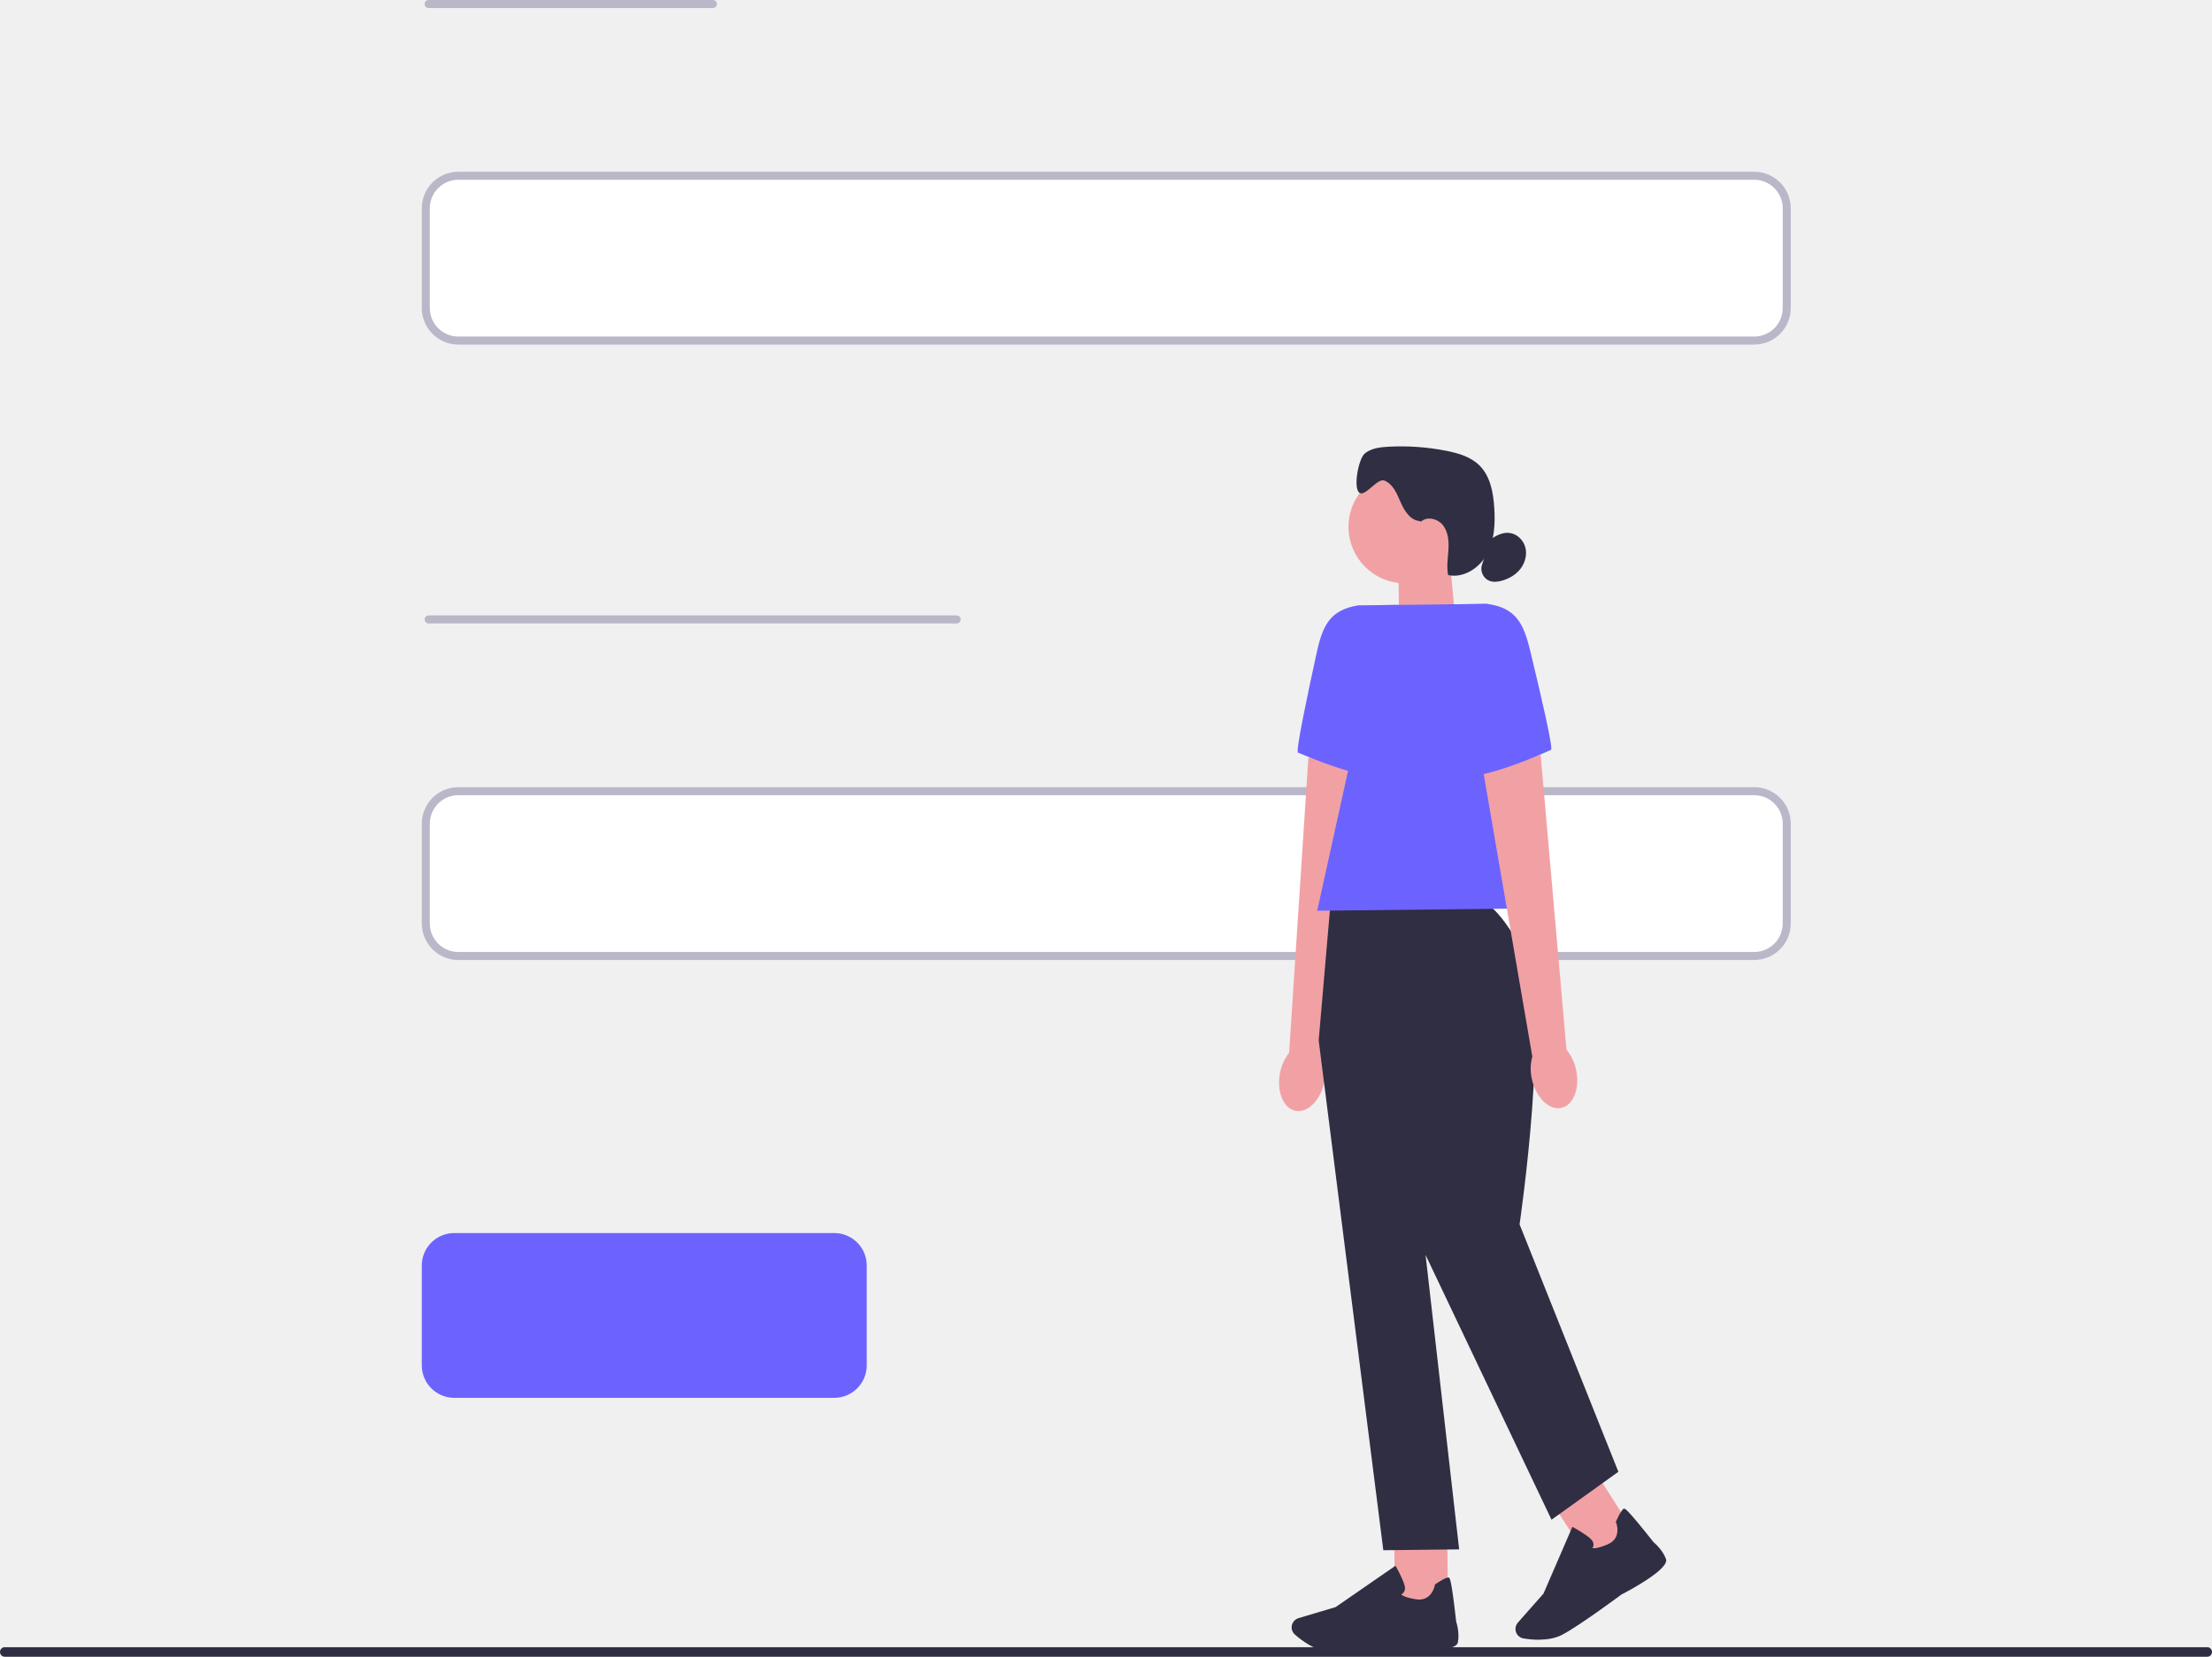
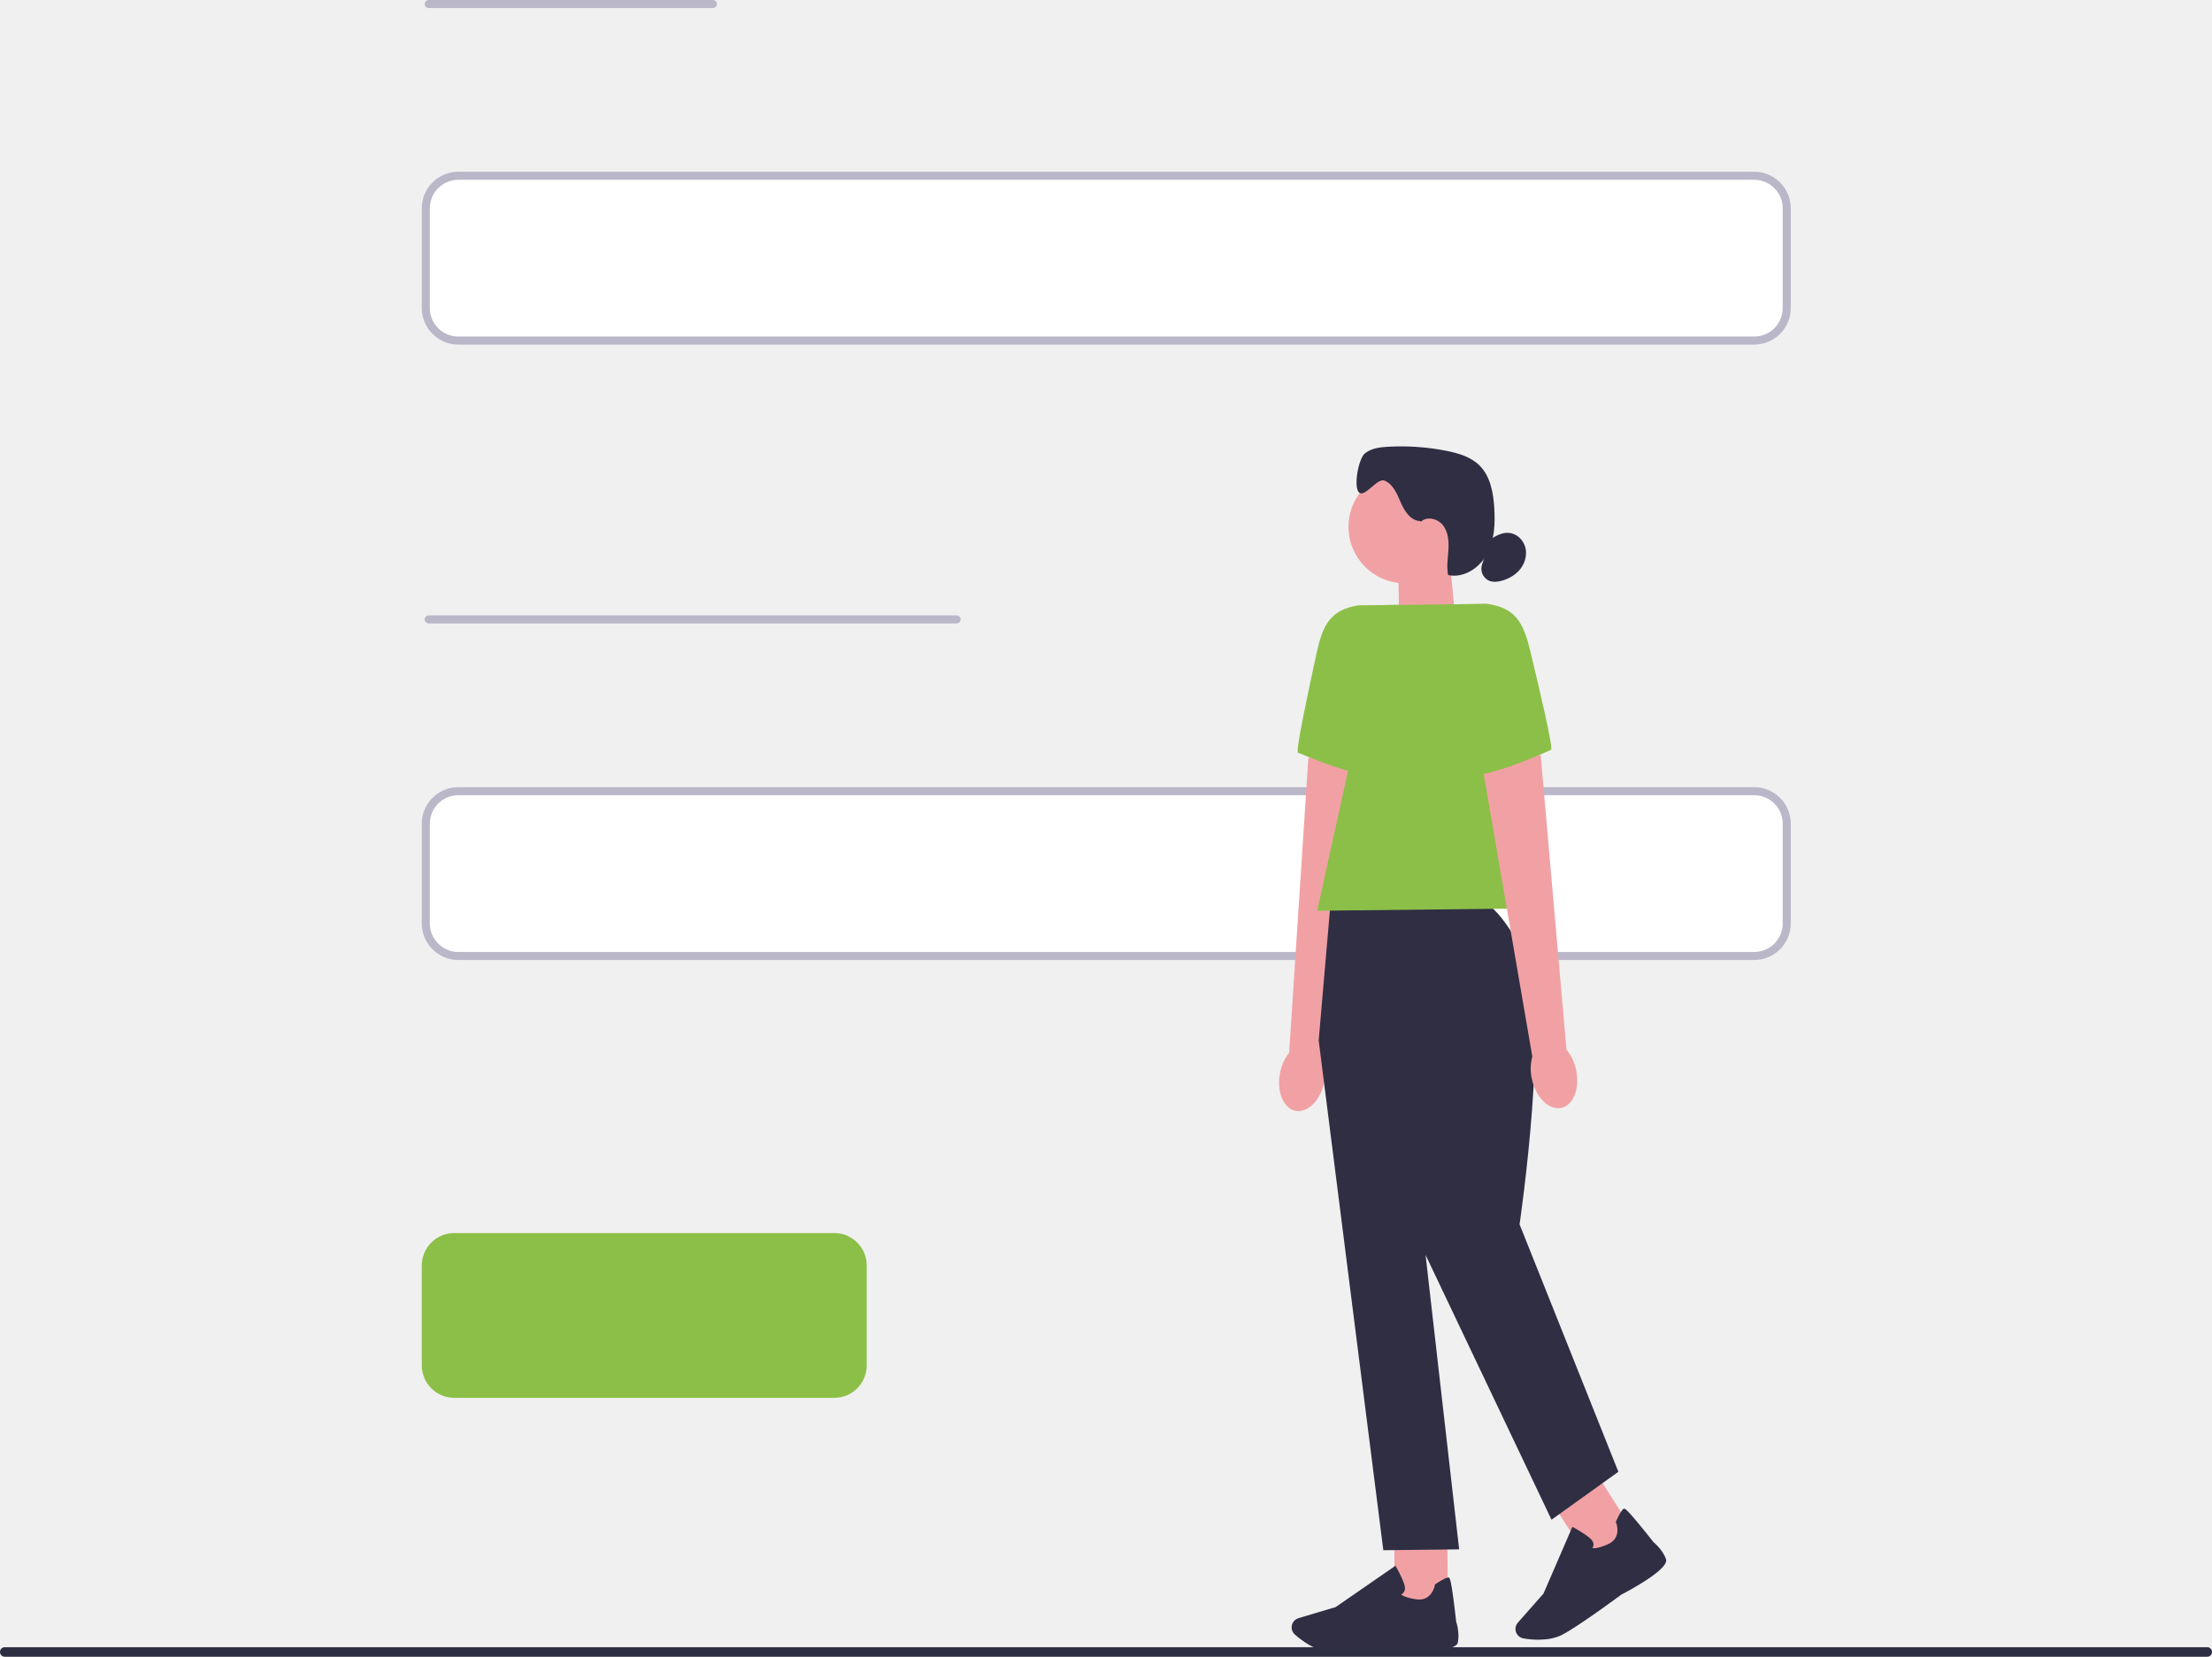
<svg xmlns="http://www.w3.org/2000/svg" width="550.6" height="412.445" viewBox="0 0 550.6 412.445" role="img" artist="Katerina Limpitsouni" source="https://undraw.co/">
  <path d="m550.6,411.255c0,.66-.53,1.19-1.19,1.19H1.19c-.66,0-1.19-.53-1.19-1.19s.53-1.19,1.19-1.19h548.22c.66,0,1.19.53,1.19,1.19Z" fill="#2e2e43" stroke-width="0" />
  <path d="m436.659,84.784H114.076c-4.459,0-8.086-3.627-8.086-8.086v-24.853c0-4.459,3.627-8.086,8.086-8.086h322.583c4.459,0,8.086,3.627,8.086,8.086v24.853c0,4.459-3.627,8.086-8.086,8.086Z" fill="#fff" stroke="#bab7c9" stroke-linecap="round" stroke-linejoin="round" stroke-width="2" />
  <path d="m436.659,237.99H114.076c-4.459,0-8.086-3.627-8.086-8.086v-24.853c0-4.459,3.627-8.086,8.086-8.086h322.583c4.459,0,8.086,3.627,8.086,8.086v24.853c0,4.459-3.627,8.086-8.086,8.086Z" fill="#fff" stroke="#bab7c9" stroke-linecap="round" stroke-linejoin="round" stroke-width="2" />
-   <path d="m207.659,347.99h-94.583c-4.459,0-8.086-3.627-8.086-8.086v-24.853c0-4.459,3.627-8.086,8.086-8.086h94.583c4.459,0,8.086,3.627,8.086,8.086v24.853c0,4.459-3.627,8.086-8.086,8.086Z" fill="#6c63ff" stroke-width="0" />
+   <path d="m207.659,347.99h-94.583c-4.459,0-8.086-3.627-8.086-8.086v-24.853c0-4.459,3.627-8.086,8.086-8.086h94.583c4.459,0,8.086,3.627,8.086,8.086v24.853c0,4.459-3.627,8.086-8.086,8.086Z" fill="#8cbf48" stroke-width="0" />
  <line x1="106.698" y1="1" x2="177.448" y2="1" fill="none" stroke="#bab7c9" stroke-linecap="round" stroke-linejoin="round" stroke-width="2" />
  <line x1="106.698" y1="154.206" x2="238.123" y2="154.206" fill="none" stroke="#bab7c9" stroke-linecap="round" stroke-linejoin="round" stroke-width="2" />
  <rect x="390.511" y="369.323" width="13.204" height="18.73" transform="translate(-141.4433 273.5202) rotate(-32.59)" fill="#f1a1a4" stroke-width="0" />
  <polygon points="362.348 155.102 348.294 159.901 348.073 139.608 360.863 139.465 362.348 155.102" fill="#f1a1a4" stroke-width="0" />
  <circle cx="349.714" cy="131.157" r="14.054" fill="#f1a1a4" stroke-width="0" />
  <path d="m353.56,129.724c-2.348-.045-3.924-2.4-4.864-4.566-.94-2.153-1.907-4.644-4.092-5.519-1.79-.713-4.877,4.267-6.304,2.97-1.485-1.355-.13-8.438,1.42-9.715s3.677-1.55,5.675-1.673c4.897-.279,9.819.058,14.631,1.012,2.97.584,6.044,1.485,8.204,3.606,2.743,2.691,3.483,6.79,3.716,10.623.246,3.924.058,8.036-1.809,11.499-1.874,3.457-5.837,6.032-9.683,5.201-.409-2.082-.045-4.216.084-6.343.13-2.114-.058-4.397-1.368-6.07s-4.073-2.309-5.558-.798" fill="#2f2e43" stroke-width="0" />
  <path d="m370.902,134.4c1.394-1.044,3.061-1.926,4.793-1.732,1.874.201,3.47,1.732,3.969,3.548s-.019,3.826-1.154,5.331-2.841,2.503-4.657,3.016c-1.051.298-2.199.422-3.21,0-1.485-.623-2.302-2.497-1.738-4.008" fill="#2f2e43" stroke-width="0" />
-   <path id="uuid-31bdf68e-d938-48b7-86ad-7ba8e8b265d3-91-89-41-989" d="m318.603,267.171c-.882,4.624.876,8.827,3.937,9.378,3.055.551,6.252-2.756,7.141-7.38.383-1.842.298-3.749-.246-5.558l10.811-72.482-14.566-2.568-4.793,73.52c-1.174,1.505-1.959,3.249-2.283,5.111h0v-.019h-0Z" fill="#f1a1a4" stroke-width="0" />
-   <path d="m348.034,150.588l-9.923.11c-7.004,1.135-8.866,4.903-10.377,11.83-2.315,10.565-5.273,24.645-4.65,24.839.992.324,17.965,8.081,26.558,6.161l-1.602-42.94h-.006Z" fill="#6c63ff" stroke-width="0" />
+   <path id="uuid-31bdf68e-d938-48b7-86ad-7ba8e8b265d3-91-89-41-2369" d="m318.603,267.171c-.882,4.624.876,8.827,3.937,9.378,3.055.551,6.252-2.756,7.141-7.38.383-1.842.298-3.749-.246-5.558l10.811-72.482-14.566-2.568-4.793,73.52c-1.174,1.505-1.959,3.249-2.283,5.111h0v-.019h-0Z" fill="#f1a1a4" stroke-width="0" />
+   <path d="m348.034,150.588l-9.923.11c-7.004,1.135-8.866,4.903-10.377,11.83-2.315,10.565-5.273,24.645-4.65,24.839.992.324,17.965,8.081,26.558,6.161l-1.602-42.94h-.006Z" fill="#8cbf48" stroke-width="0" />
  <rect x="347.122" y="381.034" width="13.204" height="18.73" transform="translate(-4.33864 3.97541) rotate(-.64)" fill="#f1a1a4" stroke-width="0" />
  <path d="m334.46,411.324c-1.394.019-2.62,0-3.554-.078-3.515-.279-6.881-2.834-8.587-4.326-.765-.668-1.018-1.758-.636-2.691h0c.272-.668.83-1.18,1.531-1.394l9.242-2.75,14.897-10.292.169.298c.065.11,1.569,2.75,2.082,4.54.195.681.156,1.245-.13,1.686-.195.305-.467.486-.687.597.272.279,1.128.85,3.762,1.239,3.826.571,4.598-3.411,4.624-3.58l.026-.136.11-.078c1.809-1.2,2.918-1.738,3.308-1.628.246.065.642.188,1.848,10.98.11.337.901,2.815.409,5.201-.532,2.594-11.849,1.822-14.106,1.647-.065.006-8.522.707-14.32.765h.019-.006v0Z" fill="#2f2e43" stroke-width="0" />
  <path d="m383.212,408.211c-1.55.019-2.977-.156-3.995-.324-.999-.169-1.79-.953-1.959-1.952h0c-.13-.72.084-1.44.558-1.985l6.382-7.225,7.186-16.616.305.162c.11.058,2.782,1.505,4.17,2.75.525.473.791.973.791,1.505,0,.363-.136.662-.272.863.383.091,1.407.117,3.846-.94,3.548-1.544,2.095-5.331,2.03-5.48l-.052-.13.058-.117c.901-1.972,1.563-3.022,1.946-3.139.246-.065.642-.188,7.38,8.334.272.227,2.257,1.907,3.1,4.19.914,2.484-9.08,7.815-11.103,8.859-.058.052-10.507,7.815-14.8,10.04-1.706.882-3.736,1.174-5.584,1.187l.019.019h-.006v0Z" fill="#2f2e43" stroke-width="0" />
  <path d="m368.178,224.185l-36.967.409-2.97,34.425,16.09,126.908,18.873-.214-8.36-73.305,31.351,65.925,16.642-11.933-24.593-61.599s7.945-53.985,1.083-67.332c-6.855-13.347-11.142-13.302-11.142-13.302v.019h-.006v0Z" fill="#2f2e43" stroke-width="0" />
-   <polygon points="386.584 226.079 327.871 226.734 344.642 150.633 370.228 150.341 386.584 226.079" fill="#6c63ff" stroke-width="0" />
-   <path id="uuid-0d1d7be6-7e67-43a2-9b15-a4bbed67d7bc-92-90-42-990" d="m392.317,266.354c.986,4.611-.681,8.846-3.723,9.462-3.048.623-6.317-2.614-7.296-7.225-.422-1.835-.383-3.742.117-5.565l-12.426-72.229,14.502-2.893,6.427,73.403c1.206,1.479,2.03,3.21,2.4,5.059h0v-.013Z" fill="#f1a1a4" stroke-width="0" />
-   <path d="m360.311,150.452l9.923-.11c7.024.986,8.969,4.708,10.643,11.603,2.549,10.513,5.811,24.515,5.201,24.729-.992.337-17.777,8.47-26.409,6.745l.655-42.966h-.013Z" fill="#6c63ff" stroke-width="0" />
+   <polygon points="386.584 226.079 327.871 226.734 344.642 150.633 370.228 150.341 386.584 226.079" fill="#8cbf48" stroke-width="0" />
+   <path id="uuid-0d1d7be6-7e67-43a2-9b15-a4bbed67d7bc-92-90-42-2370" d="m392.317,266.354c.986,4.611-.681,8.846-3.723,9.462-3.048.623-6.317-2.614-7.296-7.225-.422-1.835-.383-3.742.117-5.565l-12.426-72.229,14.502-2.893,6.427,73.403c1.206,1.479,2.03,3.21,2.4,5.059h0v-.013Z" fill="#f1a1a4" stroke-width="0" />
+   <path d="m360.311,150.452l9.923-.11c7.024.986,8.969,4.708,10.643,11.603,2.549,10.513,5.811,24.515,5.201,24.729-.992.337-17.777,8.47-26.409,6.745l.655-42.966h-.013Z" fill="#8cbf48" stroke-width="0" />
</svg>
